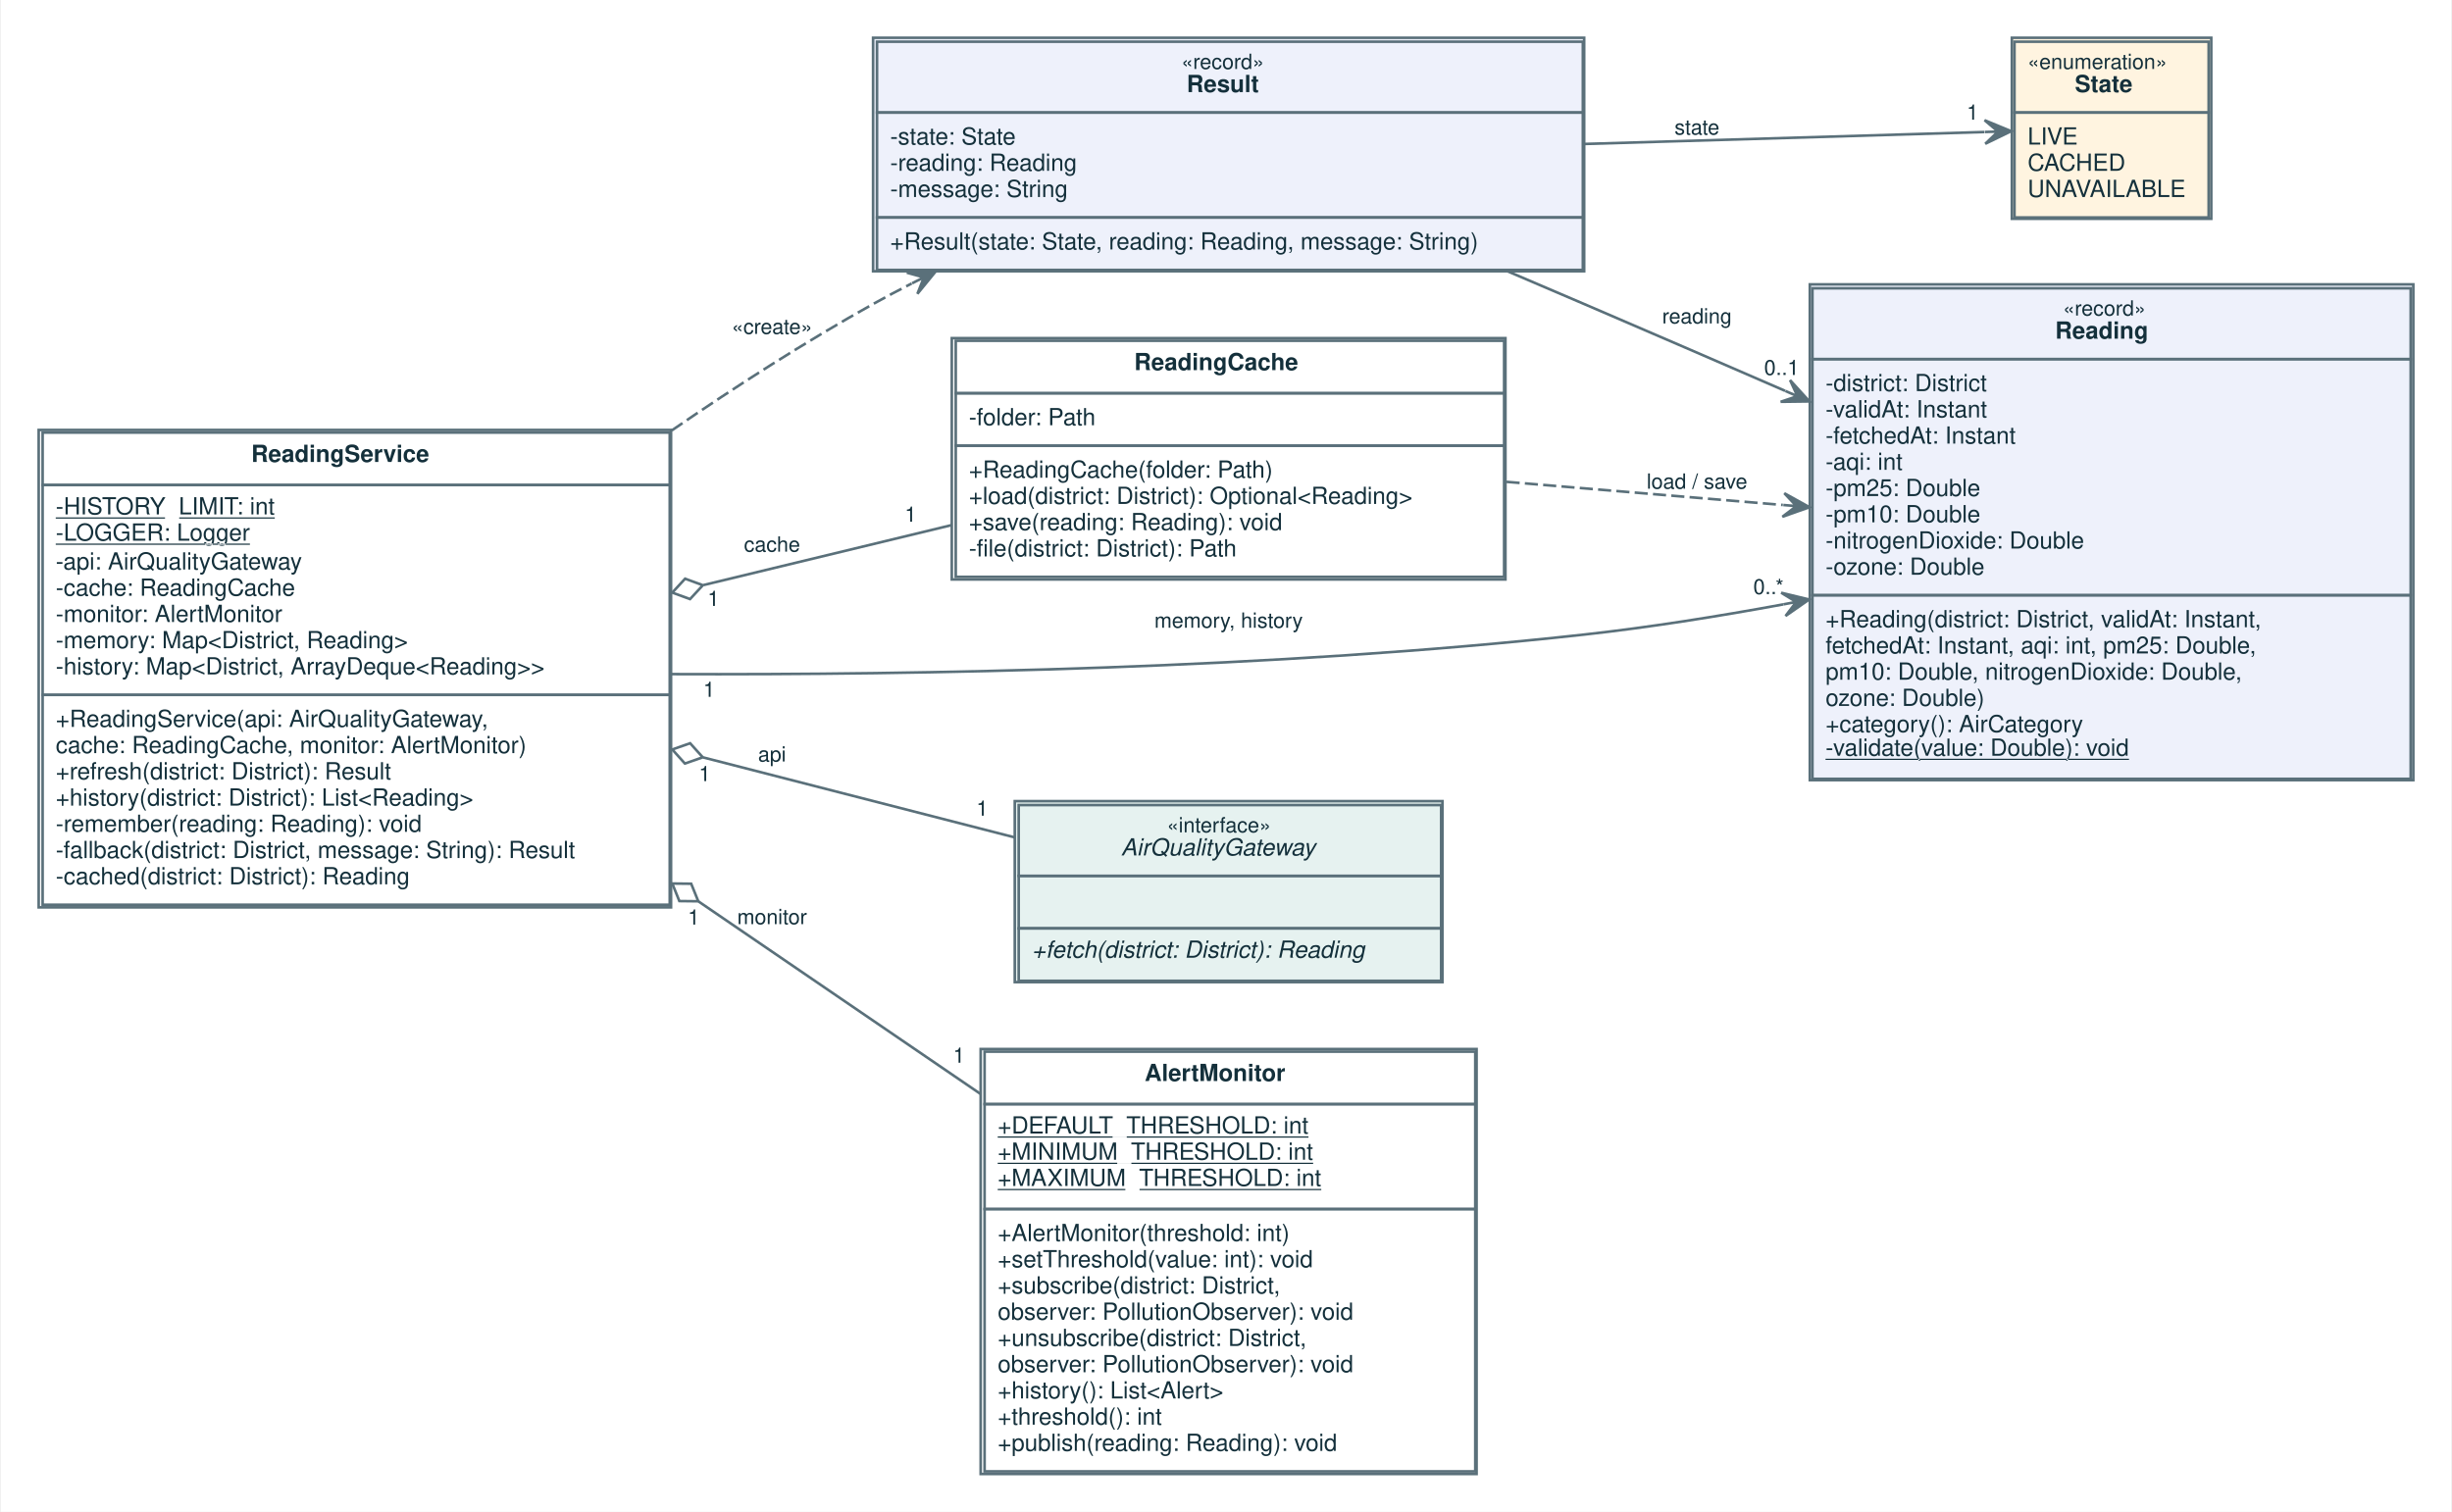
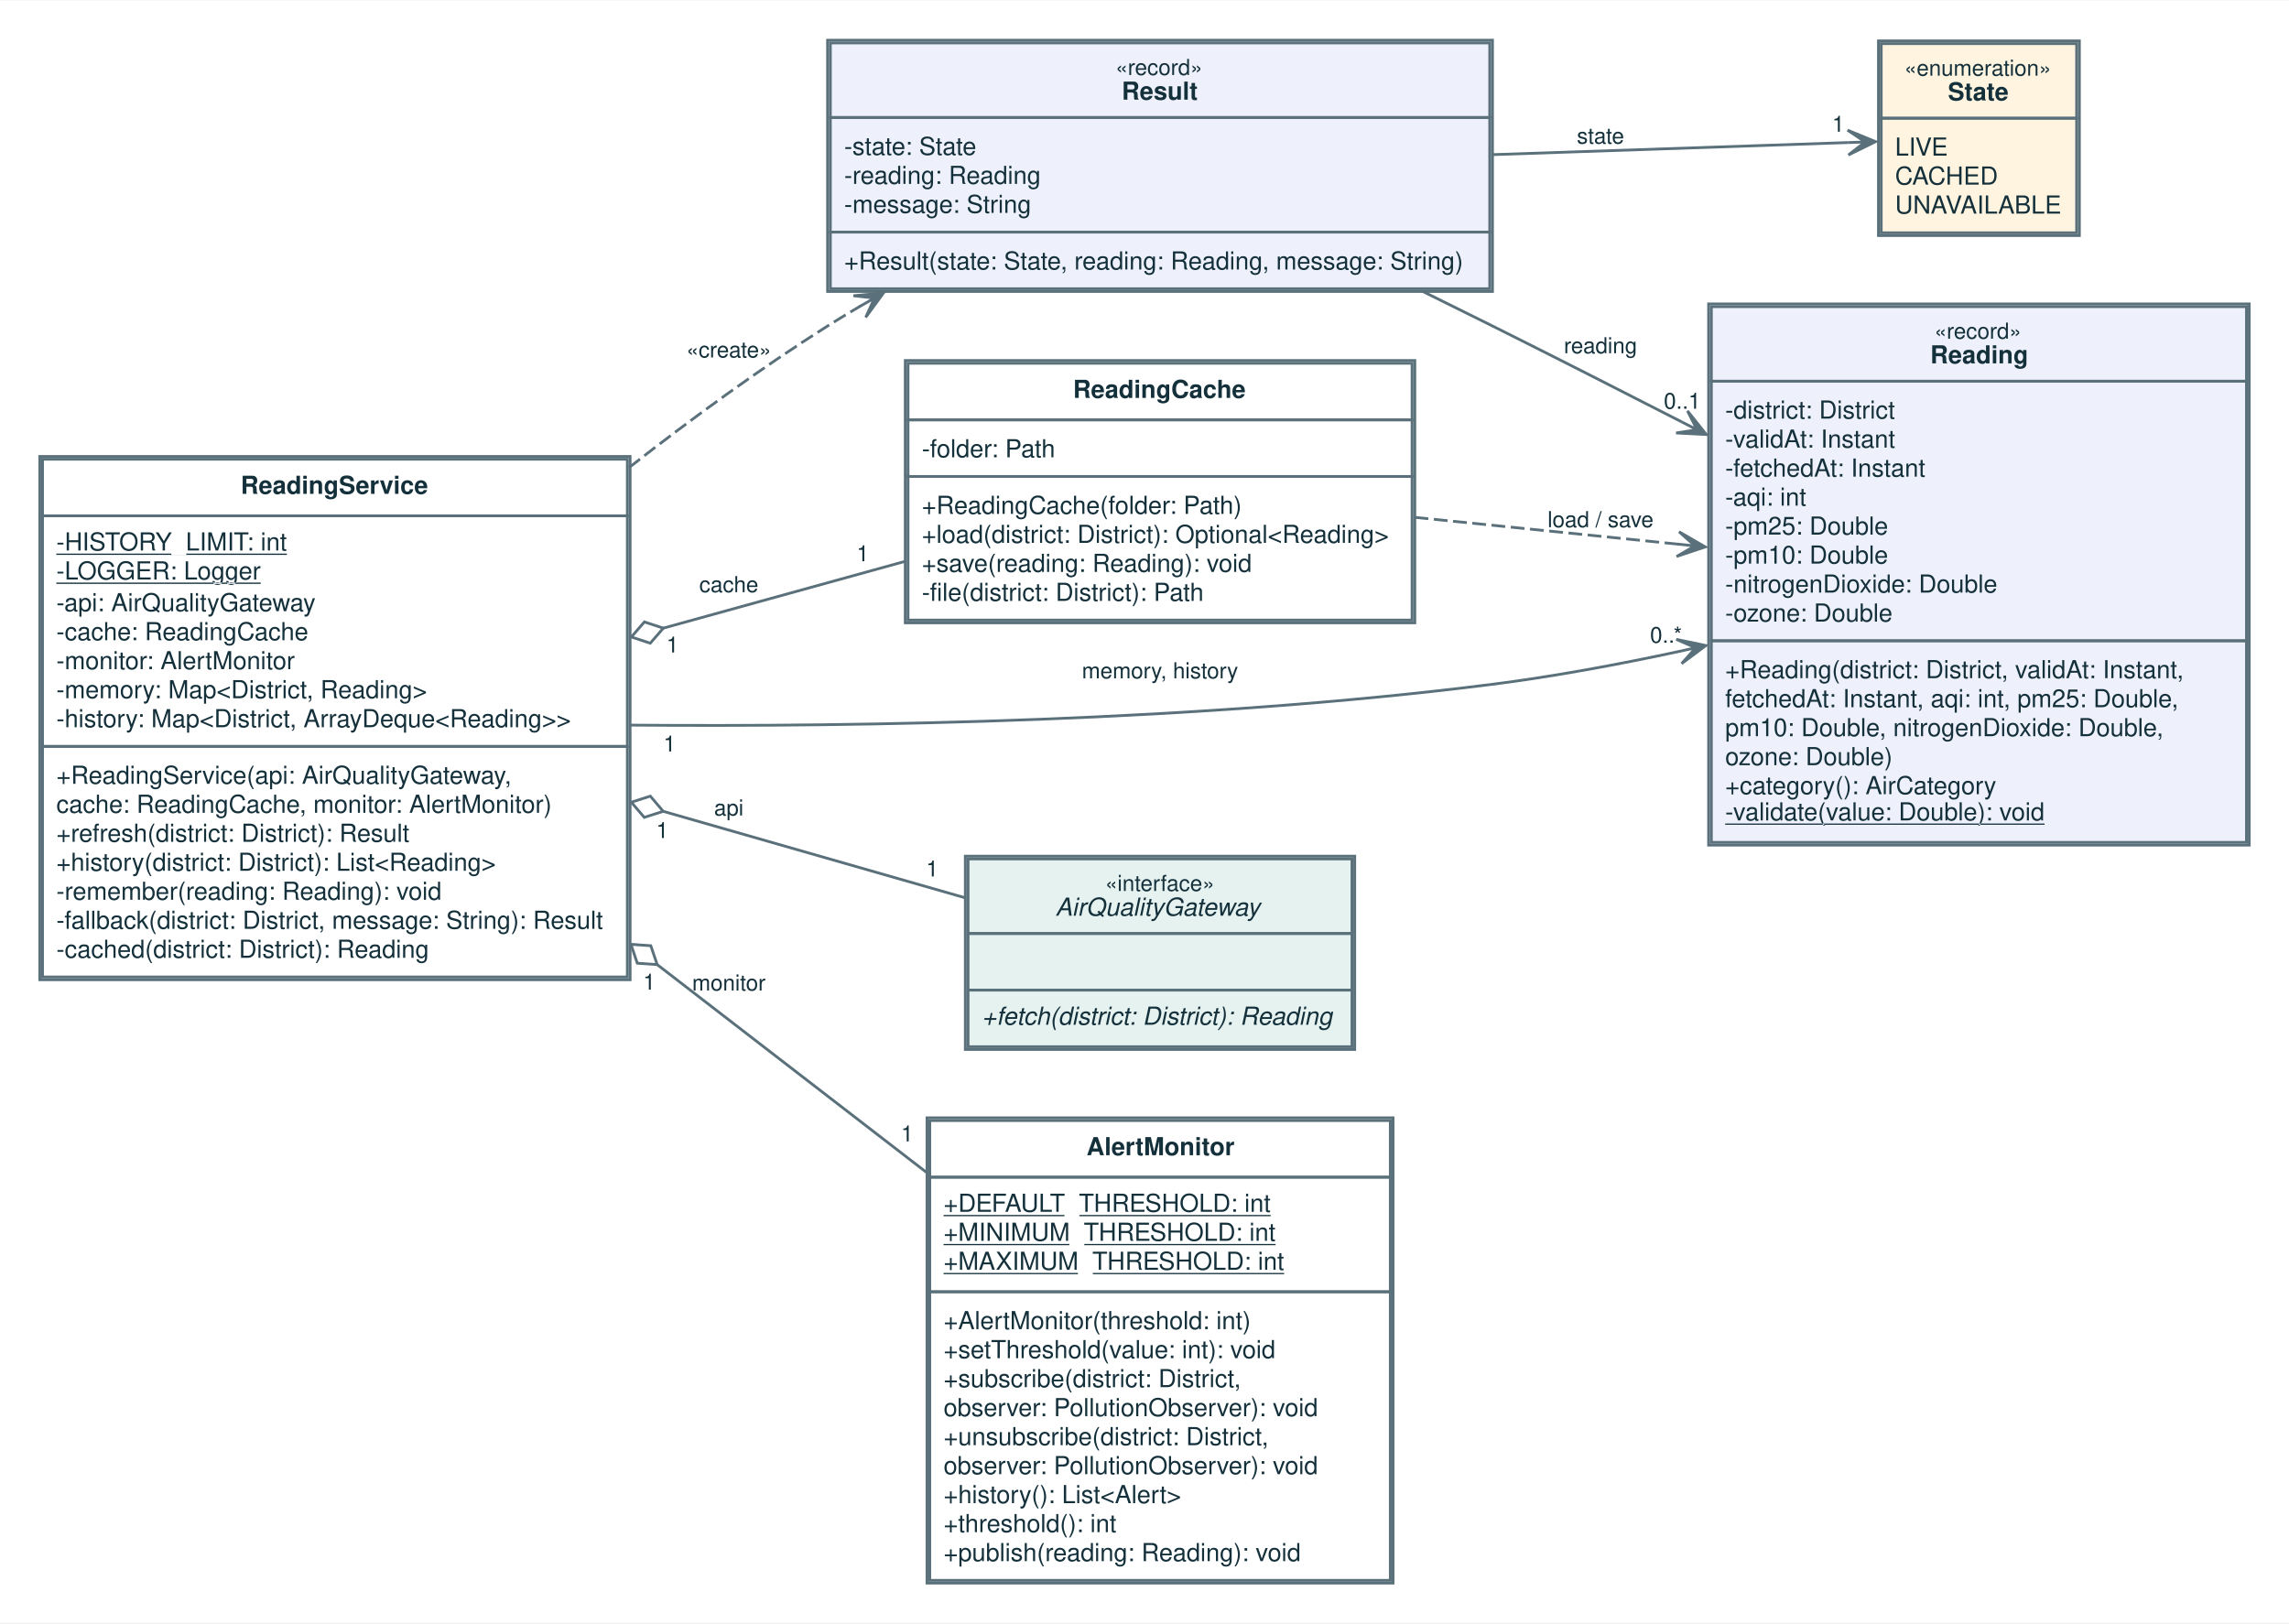
- <svg xmlns="http://www.w3.org/2000/svg" width="934pt" height="576pt" viewBox="0.00 0.00 933.80 576.30">
-   <g id="graph0" class="graph" transform="scale(1 1) rotate(0) translate(14.4 561.9)">
-     <polygon fill="white" stroke="transparent" points="-14.4,14.4 -14.4,-561.9 919.4,-561.9 919.4,14.4 -14.4,14.4" />
+ <svg xmlns="http://www.w3.org/2000/svg" width="829pt" height="588pt" viewBox="0.00 0.00 828.80 587.55">
+   <g id="graph0" class="graph" transform="scale(1 1) rotate(0) translate(14.4 573.15)">
+     <polygon fill="white" stroke="none" points="-14.4,14.4 -14.4,-573.15 814.4,-573.15 814.4,14.4 -14.4,14.4" />
    <g id="node1" class="node">
-       <polygon fill="#ffffff" stroke="transparent" points="0,-216 0,-398 241,-398 241,-216 0,-216" />
-       <polygon fill="none" stroke="#5a707a" points="1.5,-377 1.5,-397 240.5,-397 240.5,-377 1.5,-377" />
-       <text text-anchor="start" x="81" y="-385.8" font-family="Helvetica,sans-Serif" font-weight="bold" font-size="9.00" fill="#14303b">ReadingService</text>
-       <polygon fill="none" stroke="#5a707a" points="1.5,-297 1.5,-377 240.5,-377 240.5,-297 1.5,-297" />
-       <text text-anchor="start" x="6.5" y="-365.8" font-family="Helvetica,sans-Serif" text-decoration="underline" font-size="9.00" fill="#14303b">-HISTORY_LIMIT: int</text>
-       <text text-anchor="start" x="6.5" y="-355.8" font-family="Helvetica,sans-Serif" text-decoration="underline" font-size="9.00" fill="#14303b">-LOGGER: Logger</text>
-       <text text-anchor="start" x="6.5" y="-344.8" font-family="Helvetica,sans-Serif" font-size="9.00" fill="#14303b">-api: AirQualityGateway</text>
-       <text text-anchor="start" x="6.5" y="-334.8" font-family="Helvetica,sans-Serif" font-size="9.00" fill="#14303b">-cache: ReadingCache</text>
-       <text text-anchor="start" x="6.5" y="-324.8" font-family="Helvetica,sans-Serif" font-size="9.00" fill="#14303b">-monitor: AlertMonitor</text>
-       <text text-anchor="start" x="6.5" y="-314.8" font-family="Helvetica,sans-Serif" font-size="9.00" fill="#14303b">-memory: Map&lt;District, Reading&gt;</text>
-       <text text-anchor="start" x="6.5" y="-304.8" font-family="Helvetica,sans-Serif" font-size="9.00" fill="#14303b">-history: Map&lt;District, ArrayDeque&lt;Reading&gt;&gt;</text>
-       <polygon fill="none" stroke="#5a707a" points="1.5,-217 1.5,-297 240.5,-297 240.5,-217 1.5,-217" />
-       <text text-anchor="start" x="6.5" y="-284.8" font-family="Helvetica,sans-Serif" font-size="9.00" fill="#14303b">+ReadingService(api: AirQualityGateway,</text>
-       <text text-anchor="start" x="6.5" y="-274.8" font-family="Helvetica,sans-Serif" font-size="9.00" fill="#14303b">        cache: ReadingCache, monitor: AlertMonitor)</text>
-       <text text-anchor="start" x="6.5" y="-264.8" font-family="Helvetica,sans-Serif" font-size="9.00" fill="#14303b">+refresh(district: District): Result</text>
-       <text text-anchor="start" x="6.5" y="-254.8" font-family="Helvetica,sans-Serif" font-size="9.00" fill="#14303b">+history(district: District): List&lt;Reading&gt;</text>
-       <text text-anchor="start" x="6.5" y="-244.8" font-family="Helvetica,sans-Serif" font-size="9.00" fill="#14303b">-remember(reading: Reading): void</text>
-       <text text-anchor="start" x="6.5" y="-234.8" font-family="Helvetica,sans-Serif" font-size="9.00" fill="#14303b">-fallback(district: District, message: String): Result</text>
-       <text text-anchor="start" x="6.5" y="-224.8" font-family="Helvetica,sans-Serif" font-size="9.00" fill="#14303b">-cached(district: District): Reading</text>
-       <polygon fill="none" stroke="#5a707a" points="0,-216 0,-398 241,-398 241,-216 0,-216" />
+       <polygon fill="#ffffff" stroke="none" points="0,-218.5 0,-408 213.75,-408 213.75,-218.5 0,-218.5" />
+       <polygon fill="none" stroke="#5a707a" points="1,-386.5 1,-407 212.75,-407 212.75,-386.5 1,-386.5" />
+       <text text-anchor="start" x="72.75" y="-394.45" font-family="Helvetica,sans-Serif" font-weight="bold" font-size="9.00" fill="#14303b">ReadingService</text>
+       <polygon fill="none" stroke="#5a707a" points="1,-303 1,-386.5 212.75,-386.5 212.75,-303 1,-303" />
+       <text text-anchor="start" x="6" y="-373.95" font-family="Helvetica,sans-Serif" text-decoration="underline" font-size="9.00" fill="#14303b">-HISTORY_LIMIT: int</text>
+       <text text-anchor="start" x="6" y="-363.45" font-family="Helvetica,sans-Serif" text-decoration="underline" font-size="9.00" fill="#14303b">-LOGGER: Logger</text>
+       <text text-anchor="start" x="6" y="-351.95" font-family="Helvetica,sans-Serif" font-size="9.00" fill="#14303b">-api: AirQualityGateway</text>
+       <text text-anchor="start" x="6" y="-341.45" font-family="Helvetica,sans-Serif" font-size="9.00" fill="#14303b">-cache: ReadingCache</text>
+       <text text-anchor="start" x="6" y="-330.95" font-family="Helvetica,sans-Serif" font-size="9.00" fill="#14303b">-monitor: AlertMonitor</text>
+       <text text-anchor="start" x="6" y="-320.45" font-family="Helvetica,sans-Serif" font-size="9.00" fill="#14303b">-memory: Map&lt;District, Reading&gt;</text>
+       <text text-anchor="start" x="6" y="-309.95" font-family="Helvetica,sans-Serif" font-size="9.00" fill="#14303b">-history: Map&lt;District, ArrayDeque&lt;Reading&gt;&gt;</text>
+       <polygon fill="none" stroke="#5a707a" points="1,-219.5 1,-303 212.75,-303 212.75,-219.5 1,-219.5" />
+       <text text-anchor="start" x="6" y="-289.45" font-family="Helvetica,sans-Serif" font-size="9.00" fill="#14303b">+ReadingService(api: AirQualityGateway,</text>
+       <text text-anchor="start" x="6" y="-278.95" font-family="Helvetica,sans-Serif" font-size="9.00" fill="#14303b">        cache: ReadingCache, monitor: AlertMonitor)</text>
+       <text text-anchor="start" x="6" y="-268.45" font-family="Helvetica,sans-Serif" font-size="9.00" fill="#14303b">+refresh(district: District): Result</text>
+       <text text-anchor="start" x="6" y="-257.95" font-family="Helvetica,sans-Serif" font-size="9.00" fill="#14303b">+history(district: District): List&lt;Reading&gt;</text>
+       <text text-anchor="start" x="6" y="-247.45" font-family="Helvetica,sans-Serif" font-size="9.00" fill="#14303b">-remember(reading: Reading): void</text>
+       <text text-anchor="start" x="6" y="-236.95" font-family="Helvetica,sans-Serif" font-size="9.00" fill="#14303b">-fallback(district: District, message: String): Result</text>
+       <text text-anchor="start" x="6" y="-226.45" font-family="Helvetica,sans-Serif" font-size="9.00" fill="#14303b">-cached(district: District): Reading</text>
+       <polygon fill="none" stroke="#5a707a" points="0,-218.5 0,-408 213.75,-408 213.75,-218.5 0,-218.5" />
    </g>
    <g id="node2" class="node">
-       <polygon fill="#eef1fb" stroke="transparent" points="318,-458.5 318,-547.5 589,-547.5 589,-458.5 318,-458.5" />
-       <polygon fill="none" stroke="#5a707a" points="319.5,-519 319.5,-546 588.5,-546 588.5,-519 319.5,-519" />
-       <text text-anchor="start" x="435.5" y="-535.6" font-family="Helvetica,sans-Serif" font-size="8.00" fill="#14303b">«record»</text>
-       <text text-anchor="start" x="437.5" y="-526.8" font-family="Helvetica,sans-Serif" font-weight="bold" font-size="9.00" fill="#14303b">Result</text>
-       <polygon fill="none" stroke="#5a707a" points="319.5,-479 319.5,-519 588.5,-519 588.5,-479 319.5,-479" />
-       <text text-anchor="start" x="324.5" y="-506.8" font-family="Helvetica,sans-Serif" font-size="9.00" fill="#14303b">-state: State</text>
-       <text text-anchor="start" x="324.5" y="-496.8" font-family="Helvetica,sans-Serif" font-size="9.00" fill="#14303b">-reading: Reading</text>
-       <text text-anchor="start" x="324.5" y="-486.8" font-family="Helvetica,sans-Serif" font-size="9.00" fill="#14303b">-message: String</text>
-       <polygon fill="none" stroke="#5a707a" points="319.5,-459 319.5,-479 588.5,-479 588.5,-459 319.5,-459" />
-       <text text-anchor="start" x="324.5" y="-466.8" font-family="Helvetica,sans-Serif" font-size="9.00" fill="#14303b">+Result(state: State, reading: Reading, message: String)</text>
-       <polygon fill="none" stroke="#5a707a" points="318,-458.5 318,-547.5 589,-547.5 589,-458.5 318,-458.5" />
+       <polygon fill="#eef1fb" stroke="none" points="285.25,-467.75 285.25,-558.75 526,-558.75 526,-467.75 285.25,-467.75" />
+       <polygon fill="none" stroke="#5a707a" points="286.25,-530.75 286.25,-557.75 525,-557.75 525,-530.75 286.25,-530.75" />
+       <text text-anchor="start" x="389.5" y="-546.15" font-family="Helvetica,sans-Serif" font-size="8.00" fill="#14303b">«record»</text>
+       <text text-anchor="start" x="391.75" y="-537.2" font-family="Helvetica,sans-Serif" font-weight="bold" font-size="9.00" fill="#14303b">Result</text>
+       <polygon fill="none" stroke="#5a707a" points="286.25,-489.25 286.25,-530.75 525,-530.75 525,-489.25 286.25,-489.25" />
+       <text text-anchor="start" x="291.25" y="-517.2" font-family="Helvetica,sans-Serif" font-size="9.00" fill="#14303b">-state: State</text>
+       <text text-anchor="start" x="291.25" y="-506.7" font-family="Helvetica,sans-Serif" font-size="9.00" fill="#14303b">-reading: Reading</text>
+       <text text-anchor="start" x="291.25" y="-496.2" font-family="Helvetica,sans-Serif" font-size="9.00" fill="#14303b">-message: String</text>
+       <polygon fill="none" stroke="#5a707a" points="286.25,-468.75 286.25,-489.25 525,-489.25 525,-468.75 286.25,-468.75" />
+       <text text-anchor="start" x="291.25" y="-475.7" font-family="Helvetica,sans-Serif" font-size="9.00" fill="#14303b">+Result(state: State, reading: Reading, message: String)</text>
+       <polygon fill="none" stroke="#5a707a" points="285.25,-467.75 285.25,-558.75 526,-558.75 526,-467.75 285.25,-467.75" />
    </g>
    <g id="edge5" class="edge">
-       <path fill="none" stroke="#5a707a" stroke-dasharray="5,2" d="M241.23,-397.78C265.99,-414.8 292.36,-431.71 318,-446 322.78,-448.66 327.7,-451.28 332.72,-453.84" />
-       <polygon fill="#5a707a" stroke="#5a707a" points="341.84,-458.39 330.88,-457.95 337.36,-456.16 332.89,-453.92 332.89,-453.92 332.89,-453.92 337.36,-456.16 334.9,-449.9 341.84,-458.39 341.84,-458.39" />
-       <text text-anchor="middle" x="279.5" y="-434.6" font-family="Helvetica,sans-Serif" font-size="8.00" fill="#14303b">«create»</text>
+       <path fill="none" stroke="#5a707a" stroke-dasharray="5,2" d="M213.37,-403.98C236.37,-421.96 261.08,-439.97 285.25,-455.25 289.08,-457.67 293.04,-460.07 297.06,-462.42" />
+       <polygon fill="#5a707a" stroke="#5a707a" points="305.52,-467.24 294.6,-466.2 302.23,-465.37 296.83,-462.29 296.83,-462.29 296.83,-462.29 302.23,-465.37 299.05,-458.38 305.52,-467.24" />
+       <text text-anchor="middle" x="249.5" y="-443.86" font-family="Helvetica,sans-Serif" font-size="8.00" fill="#14303b">«create»</text>
    </g>
    <g id="node4" class="node">
-       <polygon fill="#ffffff" stroke="transparent" points="348,-341 348,-433 559,-433 559,-341 348,-341" />
-       <polygon fill="none" stroke="#5a707a" points="349.5,-412 349.5,-432 558.5,-432 558.5,-412 349.5,-412" />
-       <text text-anchor="start" x="417.5" y="-420.8" font-family="Helvetica,sans-Serif" font-weight="bold" font-size="9.00" fill="#14303b">ReadingCache</text>
-       <polygon fill="none" stroke="#5a707a" points="349.5,-392 349.5,-412 558.5,-412 558.5,-392 349.5,-392" />
-       <text text-anchor="start" x="354.5" y="-399.8" font-family="Helvetica,sans-Serif" font-size="9.00" fill="#14303b">-folder: Path</text>
-       <polygon fill="none" stroke="#5a707a" points="349.5,-342 349.5,-392 558.5,-392 558.5,-342 349.5,-342" />
-       <text text-anchor="start" x="354.5" y="-379.8" font-family="Helvetica,sans-Serif" font-size="9.00" fill="#14303b">+ReadingCache(folder: Path)</text>
-       <text text-anchor="start" x="354.5" y="-369.8" font-family="Helvetica,sans-Serif" font-size="9.00" fill="#14303b">+load(district: District): Optional&lt;Reading&gt;</text>
-       <text text-anchor="start" x="354.5" y="-359.8" font-family="Helvetica,sans-Serif" font-size="9.00" fill="#14303b">+save(reading: Reading): void</text>
-       <text text-anchor="start" x="354.5" y="-349.8" font-family="Helvetica,sans-Serif" font-size="9.00" fill="#14303b">-file(district: District): Path</text>
-       <polygon fill="none" stroke="#5a707a" points="348,-341 348,-433 559,-433 559,-341 348,-341" />
+       <polygon fill="#ffffff" stroke="none" points="313.38,-347.75 313.38,-442.75 497.88,-442.75 497.88,-347.75 313.38,-347.75" />
+       <polygon fill="none" stroke="#5a707a" points="314.38,-421.25 314.38,-441.75 496.88,-441.75 496.88,-421.25 314.38,-421.25" />
+       <text text-anchor="start" x="374.12" y="-429.2" font-family="Helvetica,sans-Serif" font-weight="bold" font-size="9.00" fill="#14303b">ReadingCache</text>
+       <polygon fill="none" stroke="#5a707a" points="314.38,-400.75 314.38,-421.25 496.88,-421.25 496.88,-400.75 314.38,-400.75" />
+       <text text-anchor="start" x="319.38" y="-407.7" font-family="Helvetica,sans-Serif" font-size="9.00" fill="#14303b">-folder: Path</text>
+       <polygon fill="none" stroke="#5a707a" points="314.38,-348.75 314.38,-400.75 496.88,-400.75 496.88,-348.75 314.38,-348.75" />
+       <text text-anchor="start" x="319.38" y="-387.2" font-family="Helvetica,sans-Serif" font-size="9.00" fill="#14303b">+ReadingCache(folder: Path)</text>
+       <text text-anchor="start" x="319.38" y="-376.7" font-family="Helvetica,sans-Serif" font-size="9.00" fill="#14303b">+load(district: District): Optional&lt;Reading&gt;</text>
+       <text text-anchor="start" x="319.38" y="-366.2" font-family="Helvetica,sans-Serif" font-size="9.00" fill="#14303b">+save(reading: Reading): void</text>
+       <text text-anchor="start" x="319.38" y="-355.7" font-family="Helvetica,sans-Serif" font-size="9.00" fill="#14303b">-file(district: District): Path</text>
+       <polygon fill="none" stroke="#5a707a" points="313.38,-347.75 313.38,-442.75 497.88,-442.75 497.88,-347.75 313.38,-347.75" />
    </g>
    <g id="edge2" class="edge">
-       <path fill="none" stroke="#5a707a" d="M253.42,-338.88C284.85,-346.48 317.98,-354.49 347.99,-361.74" />
-       <polygon fill="none" stroke="#5a707a" points="253.13,-338.81 246.36,-341.29 241.47,-335.99 248.24,-333.52 253.13,-338.81" />
-       <text text-anchor="middle" x="279.5" y="-351.6" font-family="Helvetica,sans-Serif" font-size="8.00" fill="#14303b">cache</text>
-       <text text-anchor="middle" x="332.3" y="-363.01" font-family="Helvetica,sans-Serif" font-size="8.00" fill="#14303b">1</text>
-       <text text-anchor="middle" x="257.15" y="-330.93" font-family="Helvetica,sans-Serif" font-size="8.00" fill="#14303b">1</text>
+       <path fill="none" stroke="#5a707a" d="M225.77,-345.83C255.06,-353.92 286,-362.47 313.77,-370.14" />
+       <polygon fill="none" stroke="#5a707a" points="225.77,-345.83 218.92,-348.08 214.2,-342.63 221.05,-340.37 225.77,-345.83" />
+       <text text-anchor="middle" x="249.5" y="-358.86" font-family="Helvetica,sans-Serif" font-size="8.00" fill="#14303b">cache</text>
+       <text text-anchor="middle" x="297.99" y="-370.07" font-family="Helvetica,sans-Serif" font-size="8.00" fill="#14303b">1</text>
+       <text text-anchor="middle" x="229.11" y="-337.01" font-family="Helvetica,sans-Serif" font-size="8.00" fill="#14303b">1</text>
    </g>
    <g id="node5" class="node">
-       <polygon fill="#eef1fb" stroke="transparent" points="675,-264.5 675,-453.5 905,-453.5 905,-264.5 675,-264.5" />
-       <polygon fill="none" stroke="#5a707a" points="676,-425 676,-452 904,-452 904,-425 676,-425" />
-       <text text-anchor="start" x="771.5" y="-441.6" font-family="Helvetica,sans-Serif" font-size="8.00" fill="#14303b">«record»</text>
-       <text text-anchor="start" x="768.5" y="-432.8" font-family="Helvetica,sans-Serif" font-weight="bold" font-size="9.00" fill="#14303b">Reading</text>
-       <polygon fill="none" stroke="#5a707a" points="676,-335 676,-425 904,-425 904,-335 676,-335" />
-       <text text-anchor="start" x="681" y="-412.8" font-family="Helvetica,sans-Serif" font-size="9.00" fill="#14303b">-district: District</text>
-       <text text-anchor="start" x="681" y="-402.8" font-family="Helvetica,sans-Serif" font-size="9.00" fill="#14303b">-validAt: Instant</text>
-       <text text-anchor="start" x="681" y="-392.8" font-family="Helvetica,sans-Serif" font-size="9.00" fill="#14303b">-fetchedAt: Instant</text>
-       <text text-anchor="start" x="681" y="-382.8" font-family="Helvetica,sans-Serif" font-size="9.00" fill="#14303b">-aqi: int</text>
-       <text text-anchor="start" x="681" y="-372.8" font-family="Helvetica,sans-Serif" font-size="9.00" fill="#14303b">-pm25: Double</text>
-       <text text-anchor="start" x="681" y="-362.8" font-family="Helvetica,sans-Serif" font-size="9.00" fill="#14303b">-pm10: Double</text>
-       <text text-anchor="start" x="681" y="-352.8" font-family="Helvetica,sans-Serif" font-size="9.00" fill="#14303b">-nitrogenDioxide: Double</text>
-       <text text-anchor="start" x="681" y="-342.8" font-family="Helvetica,sans-Serif" font-size="9.00" fill="#14303b">-ozone: Double</text>
-       <polygon fill="none" stroke="#5a707a" points="676,-265 676,-335 904,-335 904,-265 676,-265" />
-       <text text-anchor="start" x="681" y="-322.8" font-family="Helvetica,sans-Serif" font-size="9.00" fill="#14303b">+Reading(district: District, validAt: Instant,</text>
-       <text text-anchor="start" x="681" y="-312.8" font-family="Helvetica,sans-Serif" font-size="9.00" fill="#14303b">        fetchedAt: Instant, aqi: int, pm25: Double,</text>
-       <text text-anchor="start" x="681" y="-302.8" font-family="Helvetica,sans-Serif" font-size="9.00" fill="#14303b">        pm10: Double, nitrogenDioxide: Double,</text>
-       <text text-anchor="start" x="681" y="-292.8" font-family="Helvetica,sans-Serif" font-size="9.00" fill="#14303b">        ozone: Double)</text>
-       <text text-anchor="start" x="681" y="-282.8" font-family="Helvetica,sans-Serif" font-size="9.00" fill="#14303b">+category(): AirCategory</text>
-       <text text-anchor="start" x="681" y="-273.8" font-family="Helvetica,sans-Serif" text-decoration="underline" font-size="9.00" fill="#14303b">-validate(value: Double): void</text>
-       <polygon fill="none" stroke="#5a707a" points="675,-264.5 675,-453.5 905,-453.5 905,-264.5 675,-264.5" />
+       <polygon fill="#eef1fb" stroke="none" points="604.25,-267.25 604.25,-463.25 800,-463.25 800,-267.25 604.25,-267.25" />
+       <polygon fill="none" stroke="#5a707a" points="605.25,-435.25 605.25,-462.25 799,-462.25 799,-435.25 605.25,-435.25" />
+       <text text-anchor="start" x="686" y="-450.65" font-family="Helvetica,sans-Serif" font-size="8.00" fill="#14303b">«record»</text>
+       <text text-anchor="start" x="684.5" y="-441.7" font-family="Helvetica,sans-Serif" font-weight="bold" font-size="9.00" fill="#14303b">Reading</text>
+       <polygon fill="none" stroke="#5a707a" points="605.25,-341.25 605.25,-435.25 799,-435.25 799,-341.25 605.25,-341.25" />
+       <text text-anchor="start" x="610.25" y="-421.7" font-family="Helvetica,sans-Serif" font-size="9.00" fill="#14303b">-district: District</text>
+       <text text-anchor="start" x="610.25" y="-411.2" font-family="Helvetica,sans-Serif" font-size="9.00" fill="#14303b">-validAt: Instant</text>
+       <text text-anchor="start" x="610.25" y="-400.7" font-family="Helvetica,sans-Serif" font-size="9.00" fill="#14303b">-fetchedAt: Instant</text>
+       <text text-anchor="start" x="610.25" y="-390.2" font-family="Helvetica,sans-Serif" font-size="9.00" fill="#14303b">-aqi: int</text>
+       <text text-anchor="start" x="610.25" y="-379.7" font-family="Helvetica,sans-Serif" font-size="9.00" fill="#14303b">-pm25: Double</text>
+       <text text-anchor="start" x="610.25" y="-369.2" font-family="Helvetica,sans-Serif" font-size="9.00" fill="#14303b">-pm10: Double</text>
+       <text text-anchor="start" x="610.25" y="-358.7" font-family="Helvetica,sans-Serif" font-size="9.00" fill="#14303b">-nitrogenDioxide: Double</text>
+       <text text-anchor="start" x="610.25" y="-348.2" font-family="Helvetica,sans-Serif" font-size="9.00" fill="#14303b">-ozone: Double</text>
+       <polygon fill="none" stroke="#5a707a" points="605.25,-268.25 605.25,-341.25 799,-341.25 799,-268.25 605.25,-268.25" />
+       <text text-anchor="start" x="610.25" y="-327.7" font-family="Helvetica,sans-Serif" font-size="9.00" fill="#14303b">+Reading(district: District, validAt: Instant,</text>
+       <text text-anchor="start" x="610.25" y="-317.2" font-family="Helvetica,sans-Serif" font-size="9.00" fill="#14303b">        fetchedAt: Instant, aqi: int, pm25: Double,</text>
+       <text text-anchor="start" x="610.25" y="-306.7" font-family="Helvetica,sans-Serif" font-size="9.00" fill="#14303b">        pm10: Double, nitrogenDioxide: Double,</text>
+       <text text-anchor="start" x="610.25" y="-296.2" font-family="Helvetica,sans-Serif" font-size="9.00" fill="#14303b">        ozone: Double)</text>
+       <text text-anchor="start" x="610.25" y="-285.7" font-family="Helvetica,sans-Serif" font-size="9.00" fill="#14303b">+category(): AirCategory</text>
+       <text text-anchor="start" x="610.25" y="-276.2" font-family="Helvetica,sans-Serif" text-decoration="underline" font-size="9.00" fill="#14303b">-validate(value: Double): void</text>
+       <polygon fill="none" stroke="#5a707a" points="604.25,-267.25 604.25,-463.25 800,-463.25 800,-267.25 604.25,-267.25" />
    </g>
    <g id="edge4" class="edge">
-       <path fill="none" stroke="#5a707a" d="M241.01,-304.92C335.69,-304.57 471.17,-306.96 589,-320 613.68,-322.73 639.86,-326.89 664.86,-331.5" />
-       <polygon fill="#5a707a" stroke="#5a707a" points="674.75,-333.36 664.09,-335.94 669.83,-332.44 664.92,-331.51 664.92,-331.51 664.92,-331.51 669.83,-332.44 665.75,-327.09 674.75,-333.36 674.75,-333.36" />
-       <text text-anchor="middle" x="453.5" y="-322.6" font-family="Helvetica,sans-Serif" font-size="8.00" fill="#14303b">memory, history</text>
-       <text text-anchor="middle" x="659.25" y="-335.43" font-family="Helvetica,sans-Serif" font-size="8.00" fill="#14303b">0..*</text>
-       <text text-anchor="middle" x="255.5" y="-296.25" font-family="Helvetica,sans-Serif" font-size="8.00" fill="#14303b">1</text>
+       <path fill="none" stroke="#5a707a" d="M213.56,-310.71C298.36,-310.02 420.27,-312.08 526,-325.5 548.06,-328.3 571.42,-332.63 593.65,-337.41" />
+       <polygon fill="#5a707a" stroke="#5a707a" points="603.27,-339.53 592.54,-341.77 599.58,-338.71 593.5,-337.38 593.5,-337.38 593.5,-337.38 599.58,-338.71 594.47,-332.98 603.27,-339.53" />
+       <text text-anchor="middle" x="405.62" y="-327.65" font-family="Helvetica,sans-Serif" font-size="8.00" fill="#14303b">memory, history</text>
+       <text text-anchor="middle" x="588.84" y="-340.55" font-family="Helvetica,sans-Serif" font-size="8.00" fill="#14303b">0..*</text>
+       <text text-anchor="middle" x="228.04" y="-301.16" font-family="Helvetica,sans-Serif" font-size="8.00" fill="#14303b">1</text>
    </g>
    <g id="node6" class="node">
-       <polygon fill="#e6f2f0" stroke="transparent" points="372,-187.5 372,-256.5 535,-256.5 535,-187.5 372,-187.5" />
-       <polygon fill="none" stroke="#5a707a" points="373.5,-228 373.5,-255 534.5,-255 534.5,-228 373.5,-228" />
-       <text text-anchor="start" x="430" y="-244.6" font-family="Helvetica,sans-Serif" font-size="8.00" fill="#14303b">«interface»</text>
-       <text text-anchor="start" x="412.5" y="-235.8" font-family="Helvetica,sans-Serif" font-style="italic" font-size="9.00" fill="#14303b">AirQualityGateway</text>
-       <polygon fill="none" stroke="#5a707a" points="373.5,-208 373.5,-228 534.5,-228 534.5,-208 373.5,-208" />
-       <text text-anchor="start" x="452" y="-215.8" font-family="Helvetica,sans-Serif" font-size="9.00" fill="#14303b"> </text>
-       <polygon fill="none" stroke="#5a707a" points="373.5,-188 373.5,-208 534.5,-208 534.5,-188 373.5,-188" />
-       <text text-anchor="start" x="378.5" y="-196.8" font-family="Helvetica,sans-Serif" font-style="italic" font-size="9.00" fill="#14303b">+fetch(district: District): Reading</text>
-       <polygon fill="none" stroke="#5a707a" points="372,-187.5 372,-256.5 535,-256.5 535,-187.5 372,-187.5" />
+       <polygon fill="#e6f2f0" stroke="none" points="335.12,-193.25 335.12,-263.25 476.12,-263.25 476.12,-193.25 335.12,-193.25" />
+       <polygon fill="none" stroke="#5a707a" points="336.12,-235.25 336.12,-262.25 475.12,-262.25 475.12,-235.25 336.12,-235.25" />
+       <text text-anchor="start" x="385.75" y="-250.65" font-family="Helvetica,sans-Serif" font-size="8.00" fill="#14303b">«interface»</text>
+       <text text-anchor="start" x="367.75" y="-241.7" font-family="Helvetica,sans-Serif" font-style="italic" font-size="9.00" fill="#14303b">AirQualityGateway</text>
+       <polygon fill="none" stroke="#5a707a" points="336.12,-214.75 336.12,-235.25 475.12,-235.25 475.12,-214.75 336.12,-214.75" />
+       <text text-anchor="start" x="404.5" y="-221.7" font-family="Helvetica,sans-Serif" font-size="9.00" fill="#14303b"> </text>
+       <polygon fill="none" stroke="#5a707a" points="336.12,-194.25 336.12,-214.75 475.12,-214.75 475.12,-194.25 336.12,-194.25" />
+       <text text-anchor="start" x="341.12" y="-202.2" font-family="Helvetica,sans-Serif" font-style="italic" font-size="9.00" fill="#14303b">+fetch(district: District): Reading</text>
+       <polygon fill="none" stroke="#5a707a" points="335.12,-193.25 335.12,-263.25 476.12,-263.25 476.12,-193.25 335.12,-193.25" />
    </g>
    <g id="edge1" class="edge">
-       <path fill="none" stroke="#5a707a" d="M253.26,-273.16C293.39,-262.86 336.29,-251.84 371.96,-242.68" />
-       <polygon fill="none" stroke="#5a707a" points="253.09,-273.21 248.27,-278.57 241.47,-276.19 246.28,-270.83 253.09,-273.21" />
-       <text text-anchor="middle" x="279.5" y="-271.6" font-family="Helvetica,sans-Serif" font-size="8.00" fill="#14303b">api</text>
-       <text text-anchor="middle" x="359.59" y="-250.94" font-family="Helvetica,sans-Serif" font-size="8.00" fill="#14303b">1</text>
-       <text text-anchor="middle" x="253.83" y="-264.14" font-family="Helvetica,sans-Serif" font-size="8.00" fill="#14303b">1</text>
+       <path fill="none" stroke="#5a707a" d="M225.8,-279.47C262.89,-268.85 302.64,-257.46 335.22,-248.13" />
+       <polygon fill="none" stroke="#5a707a" points="225.74,-279.49 221.07,-284.99 214.2,-282.79 218.87,-277.3 225.74,-279.49" />
+       <text text-anchor="middle" x="249.5" y="-277.99" font-family="Helvetica,sans-Serif" font-size="8.00" fill="#14303b">api</text>
+       <text text-anchor="middle" x="323.14" y="-255.9" font-family="Helvetica,sans-Serif" font-size="8.00" fill="#14303b">1</text>
+       <text text-anchor="middle" x="225.41" y="-269.82" font-family="Helvetica,sans-Serif" font-size="8.00" fill="#14303b">1</text>
    </g>
    <g id="node7" class="node">
-       <polygon fill="#ffffff" stroke="transparent" points="359,0 359,-162 548,-162 548,0 359,0" />
-       <polygon fill="none" stroke="#5a707a" points="360.5,-141 360.5,-161 547.5,-161 547.5,-141 360.5,-141" />
-       <text text-anchor="start" x="421.5" y="-149.8" font-family="Helvetica,sans-Serif" font-weight="bold" font-size="9.00" fill="#14303b">AlertMonitor</text>
-       <polygon fill="none" stroke="#5a707a" points="360.5,-101 360.5,-141 547.5,-141 547.5,-101 360.5,-101" />
-       <text text-anchor="start" x="365.5" y="-129.8" font-family="Helvetica,sans-Serif" text-decoration="underline" font-size="9.00" fill="#14303b">+DEFAULT_THRESHOLD: int</text>
-       <text text-anchor="start" x="365.5" y="-119.8" font-family="Helvetica,sans-Serif" text-decoration="underline" font-size="9.00" fill="#14303b">+MINIMUM_THRESHOLD: int</text>
-       <text text-anchor="start" x="365.5" y="-109.8" font-family="Helvetica,sans-Serif" text-decoration="underline" font-size="9.00" fill="#14303b">+MAXIMUM_THRESHOLD: int</text>
-       <polygon fill="none" stroke="#5a707a" points="360.5,-1 360.5,-101 547.5,-101 547.5,-1 360.5,-1" />
-       <text text-anchor="start" x="365.5" y="-88.8" font-family="Helvetica,sans-Serif" font-size="9.00" fill="#14303b">+AlertMonitor(threshold: int)</text>
-       <text text-anchor="start" x="365.5" y="-78.8" font-family="Helvetica,sans-Serif" font-size="9.00" fill="#14303b">+setThreshold(value: int): void</text>
-       <text text-anchor="start" x="365.5" y="-68.8" font-family="Helvetica,sans-Serif" font-size="9.00" fill="#14303b">+subscribe(district: District,</text>
-       <text text-anchor="start" x="365.5" y="-58.8" font-family="Helvetica,sans-Serif" font-size="9.00" fill="#14303b">        observer: PollutionObserver): void</text>
-       <text text-anchor="start" x="365.5" y="-48.8" font-family="Helvetica,sans-Serif" font-size="9.00" fill="#14303b">+unsubscribe(district: District,</text>
-       <text text-anchor="start" x="365.5" y="-38.8" font-family="Helvetica,sans-Serif" font-size="9.00" fill="#14303b">        observer: PollutionObserver): void</text>
-       <text text-anchor="start" x="365.5" y="-28.8" font-family="Helvetica,sans-Serif" font-size="9.00" fill="#14303b">+history(): List&lt;Alert&gt;</text>
-       <text text-anchor="start" x="365.5" y="-18.8" font-family="Helvetica,sans-Serif" font-size="9.00" fill="#14303b">+threshold(): int</text>
-       <text text-anchor="start" x="365.5" y="-8.8" font-family="Helvetica,sans-Serif" font-size="9.00" fill="#14303b">+publish(reading: Reading): void</text>
-       <polygon fill="none" stroke="#5a707a" points="359,0 359,-162 548,-162 548,0 359,0" />
+       <polygon fill="#ffffff" stroke="none" points="321.25,0 321.25,-168.5 490,-168.5 490,0 321.25,0" />
+       <polygon fill="none" stroke="#5a707a" points="322.25,-147 322.25,-167.5 489,-167.5 489,-147 322.25,-147" />
+       <text text-anchor="start" x="379" y="-154.95" font-family="Helvetica,sans-Serif" font-weight="bold" font-size="9.00" fill="#14303b">AlertMonitor</text>
+       <polygon fill="none" stroke="#5a707a" points="322.25,-105.5 322.25,-147 489,-147 489,-105.5 322.25,-105.5" />
+       <text text-anchor="start" x="327.25" y="-134.45" font-family="Helvetica,sans-Serif" text-decoration="underline" font-size="9.00" fill="#14303b">+DEFAULT_THRESHOLD: int</text>
+       <text text-anchor="start" x="327.25" y="-123.95" font-family="Helvetica,sans-Serif" text-decoration="underline" font-size="9.00" fill="#14303b">+MINIMUM_THRESHOLD: int</text>
+       <text text-anchor="start" x="327.25" y="-113.45" font-family="Helvetica,sans-Serif" text-decoration="underline" font-size="9.00" fill="#14303b">+MAXIMUM_THRESHOLD: int</text>
+       <polygon fill="none" stroke="#5a707a" points="322.25,-1 322.25,-105.5 489,-105.5 489,-1 322.25,-1" />
+       <text text-anchor="start" x="327.25" y="-91.95" font-family="Helvetica,sans-Serif" font-size="9.00" fill="#14303b">+AlertMonitor(threshold: int)</text>
+       <text text-anchor="start" x="327.25" y="-81.45" font-family="Helvetica,sans-Serif" font-size="9.00" fill="#14303b">+setThreshold(value: int): void</text>
+       <text text-anchor="start" x="327.25" y="-70.95" font-family="Helvetica,sans-Serif" font-size="9.00" fill="#14303b">+subscribe(district: District,</text>
+       <text text-anchor="start" x="327.25" y="-60.45" font-family="Helvetica,sans-Serif" font-size="9.00" fill="#14303b">        observer: PollutionObserver): void</text>
+       <text text-anchor="start" x="327.25" y="-49.95" font-family="Helvetica,sans-Serif" font-size="9.00" fill="#14303b">+unsubscribe(district: District,</text>
+       <text text-anchor="start" x="327.25" y="-39.45" font-family="Helvetica,sans-Serif" font-size="9.00" fill="#14303b">        observer: PollutionObserver): void</text>
+       <text text-anchor="start" x="327.25" y="-28.95" font-family="Helvetica,sans-Serif" font-size="9.00" fill="#14303b">+history(): List&lt;Alert&gt;</text>
+       <text text-anchor="start" x="327.25" y="-18.45" font-family="Helvetica,sans-Serif" font-size="9.00" fill="#14303b">+threshold(): int</text>
+       <text text-anchor="start" x="327.25" y="-7.95" font-family="Helvetica,sans-Serif" font-size="9.00" fill="#14303b">+publish(reading: Reading): void</text>
+       <polygon fill="none" stroke="#5a707a" points="321.25,0 321.25,-168.5 490,-168.5 490,0 321.25,0" />
    </g>
    <g id="edge3" class="edge">
-       <path fill="none" stroke="#5a707a" d="M251.51,-218.23C287.36,-193.76 325.53,-167.69 358.88,-144.92" />
-       <polygon fill="none" stroke="#5a707a" points="251.38,-218.32 248.68,-225.01 241.47,-225.09 244.17,-218.4 251.38,-218.32" />
-       <text text-anchor="middle" x="279.5" y="-209.6" font-family="Helvetica,sans-Serif" font-size="8.00" fill="#14303b">monitor</text>
-       <text text-anchor="middle" x="350.72" y="-156.78" font-family="Helvetica,sans-Serif" font-size="8.00" fill="#14303b">1</text>
-       <text text-anchor="middle" x="249.63" y="-209.43" font-family="Helvetica,sans-Serif" font-size="8.00" fill="#14303b">1</text>
+       <path fill="none" stroke="#5a707a" d="M223.4,-224.1C256.09,-198.87 291.03,-171.91 321.41,-148.47" />
+       <polygon fill="none" stroke="#5a707a" points="223.55,-223.99 221.24,-230.82 214.05,-231.32 216.35,-224.49 223.55,-223.99" />
+       <text text-anchor="middle" x="249.5" y="-214.61" font-family="Helvetica,sans-Serif" font-size="8.00" fill="#14303b">monitor</text>
+       <text text-anchor="middle" x="314.06" y="-159.95" font-family="Helvetica,sans-Serif" font-size="8.00" fill="#14303b">1</text>
+       <text text-anchor="middle" x="220.68" y="-214.93" font-family="Helvetica,sans-Serif" font-size="8.00" fill="#14303b">1</text>
    </g>
    <g id="node3" class="node">
-       <polygon fill="#fff4e0" stroke="transparent" points="752,-478.5 752,-547.5 828,-547.5 828,-478.5 752,-478.5" />
-       <polygon fill="none" stroke="#5a707a" points="753,-519 753,-546 827,-546 827,-519 753,-519" />
-       <text text-anchor="start" x="758" y="-535.6" font-family="Helvetica,sans-Serif" font-size="8.00" fill="#14303b">«enumeration»</text>
-       <text text-anchor="start" x="776" y="-526.8" font-family="Helvetica,sans-Serif" font-weight="bold" font-size="9.00" fill="#14303b">State</text>
-       <polygon fill="none" stroke="#5a707a" points="753,-479 753,-519 827,-519 827,-479 753,-479" />
-       <text text-anchor="start" x="758" y="-506.8" font-family="Helvetica,sans-Serif" font-size="9.00" fill="#14303b">LIVE</text>
-       <text text-anchor="start" x="758" y="-496.8" font-family="Helvetica,sans-Serif" font-size="9.00" fill="#14303b">CACHED</text>
-       <text text-anchor="start" x="758" y="-486.8" font-family="Helvetica,sans-Serif" font-size="9.00" fill="#14303b">UNAVAILABLE</text>
-       <polygon fill="none" stroke="#5a707a" points="752,-478.5 752,-547.5 828,-547.5 828,-478.5 752,-478.5" />
+       <polygon fill="#fff4e0" stroke="none" points="665.75,-488 665.75,-558.5 738.5,-558.5 738.5,-488 665.75,-488" />
+       <polygon fill="none" stroke="#5a707a" points="666.75,-530.5 666.75,-557.5 737.5,-557.5 737.5,-530.5 666.75,-530.5" />
+       <text text-anchor="start" x="675.12" y="-545.9" font-family="Helvetica,sans-Serif" font-size="8.00" fill="#14303b">«enumeration»</text>
+       <text text-anchor="start" x="690.88" y="-536.95" font-family="Helvetica,sans-Serif" font-weight="bold" font-size="9.00" fill="#14303b">State</text>
+       <polygon fill="none" stroke="#5a707a" points="666.75,-489 666.75,-530.5 737.5,-530.5 737.5,-489 666.75,-489" />
+       <text text-anchor="start" x="671.75" y="-516.95" font-family="Helvetica,sans-Serif" font-size="9.00" fill="#14303b">LIVE</text>
+       <text text-anchor="start" x="671.75" y="-506.45" font-family="Helvetica,sans-Serif" font-size="9.00" fill="#14303b">CACHED</text>
+       <text text-anchor="start" x="671.75" y="-495.95" font-family="Helvetica,sans-Serif" font-size="9.00" fill="#14303b">UNAVAILABLE</text>
+       <polygon fill="none" stroke="#5a707a" points="665.75,-488 665.75,-558.5 738.5,-558.5 738.5,-488 665.75,-488" />
    </g>
    <g id="edge6" class="edge">
-       <path fill="none" stroke="#5a707a" d="M589.11,-507.02C643.1,-508.64 701.82,-510.39 741.55,-511.58" />
-       <polygon fill="#5a707a" stroke="#5a707a" points="751.73,-511.89 741.6,-516.08 746.73,-511.74 741.74,-511.59 741.74,-511.59 741.74,-511.59 746.73,-511.74 741.87,-507.09 751.73,-511.89 751.73,-511.89" />
-       <text text-anchor="middle" x="632" y="-510.6" font-family="Helvetica,sans-Serif" font-size="8.00" fill="#14303b">state</text>
-       <text text-anchor="middle" x="737.03" y="-516.31" font-family="Helvetica,sans-Serif" font-size="8.00" fill="#14303b">1</text>
+       <path fill="none" stroke="#5a707a" d="M525.98,-517.3C571.25,-518.84 620.17,-520.5 654.77,-521.68" />
+       <polygon fill="#5a707a" stroke="#5a707a" points="664.71,-522.01 654.56,-526.17 660.93,-521.89 654.72,-521.67 654.72,-521.67 654.72,-521.67 660.93,-521.89 654.87,-517.18 664.71,-522.01" />
+       <text text-anchor="middle" x="565.12" y="-521.3" font-family="Helvetica,sans-Serif" font-size="8.00" fill="#14303b">state</text>
+       <text text-anchor="middle" x="651.21" y="-525.6" font-family="Helvetica,sans-Serif" font-size="8.00" fill="#14303b">1</text>
    </g>
    <g id="edge7" class="edge">
-       <path fill="none" stroke="#5a707a" d="M559.9,-458.44C569.74,-454.25 579.56,-450.05 589,-446 613.79,-435.36 640.27,-423.9 665.59,-412.9" />
-       <polygon fill="#5a707a" stroke="#5a707a" points="674.86,-408.87 667.48,-416.99 670.27,-410.87 665.68,-412.86 665.68,-412.86 665.68,-412.86 670.27,-410.87 663.89,-408.73 674.86,-408.87 674.86,-408.87" />
-       <text text-anchor="middle" x="632" y="-438.6" font-family="Helvetica,sans-Serif" font-size="8.00" fill="#14303b">reading</text>
-       <text text-anchor="middle" x="664.25" y="-418.96" font-family="Helvetica,sans-Serif" font-size="8.00" fill="#14303b">0..1</text>
+       <path fill="none" stroke="#5a707a" d="M500.56,-467.86C509.17,-463.62 517.76,-459.37 526,-455.25 548.24,-444.13 571.98,-432.07 594.57,-420.49" />
+       <polygon fill="#5a707a" stroke="#5a707a" points="603.43,-415.95 596.59,-424.51 600.07,-417.67 594.54,-420.51 594.54,-420.51 594.54,-420.51 600.07,-417.67 592.48,-416.51 603.43,-415.95" />
+       <text text-anchor="middle" x="565.12" y="-445.37" font-family="Helvetica,sans-Serif" font-size="8.00" fill="#14303b">reading</text>
+       <text text-anchor="middle" x="594.7" y="-425.3" font-family="Helvetica,sans-Serif" font-size="8.00" fill="#14303b">0..1</text>
    </g>
    <g id="edge8" class="edge">
-       <path fill="none" stroke="#5a707a" stroke-dasharray="5,2" d="M559.42,-378.22C592.81,-375.42 630.08,-372.3 664.71,-369.4" />
-       <polygon fill="#5a707a" stroke="#5a707a" points="674.88,-368.55 665.29,-373.87 669.89,-368.97 664.91,-369.39 664.91,-369.39 664.91,-369.39 669.89,-368.97 664.54,-364.9 674.88,-368.55 674.88,-368.55" />
-       <text text-anchor="middle" x="632" y="-375.6" font-family="Helvetica,sans-Serif" font-size="8.00" fill="#14303b">load / save</text>
+       <path fill="none" stroke="#5a707a" stroke-dasharray="5,2" d="M497.79,-385.96C528.01,-382.88 561.94,-379.43 593.29,-376.23" />
+       <polygon fill="#5a707a" stroke="#5a707a" points="603.06,-375.24 593.56,-380.73 599.29,-375.62 593.11,-376.25 593.11,-376.25 593.11,-376.25 599.29,-375.62 592.65,-371.78 603.06,-375.24" />
+       <text text-anchor="middle" x="565.12" y="-382.4" font-family="Helvetica,sans-Serif" font-size="8.00" fill="#14303b">load / save</text>
    </g>
  </g>
</svg>
